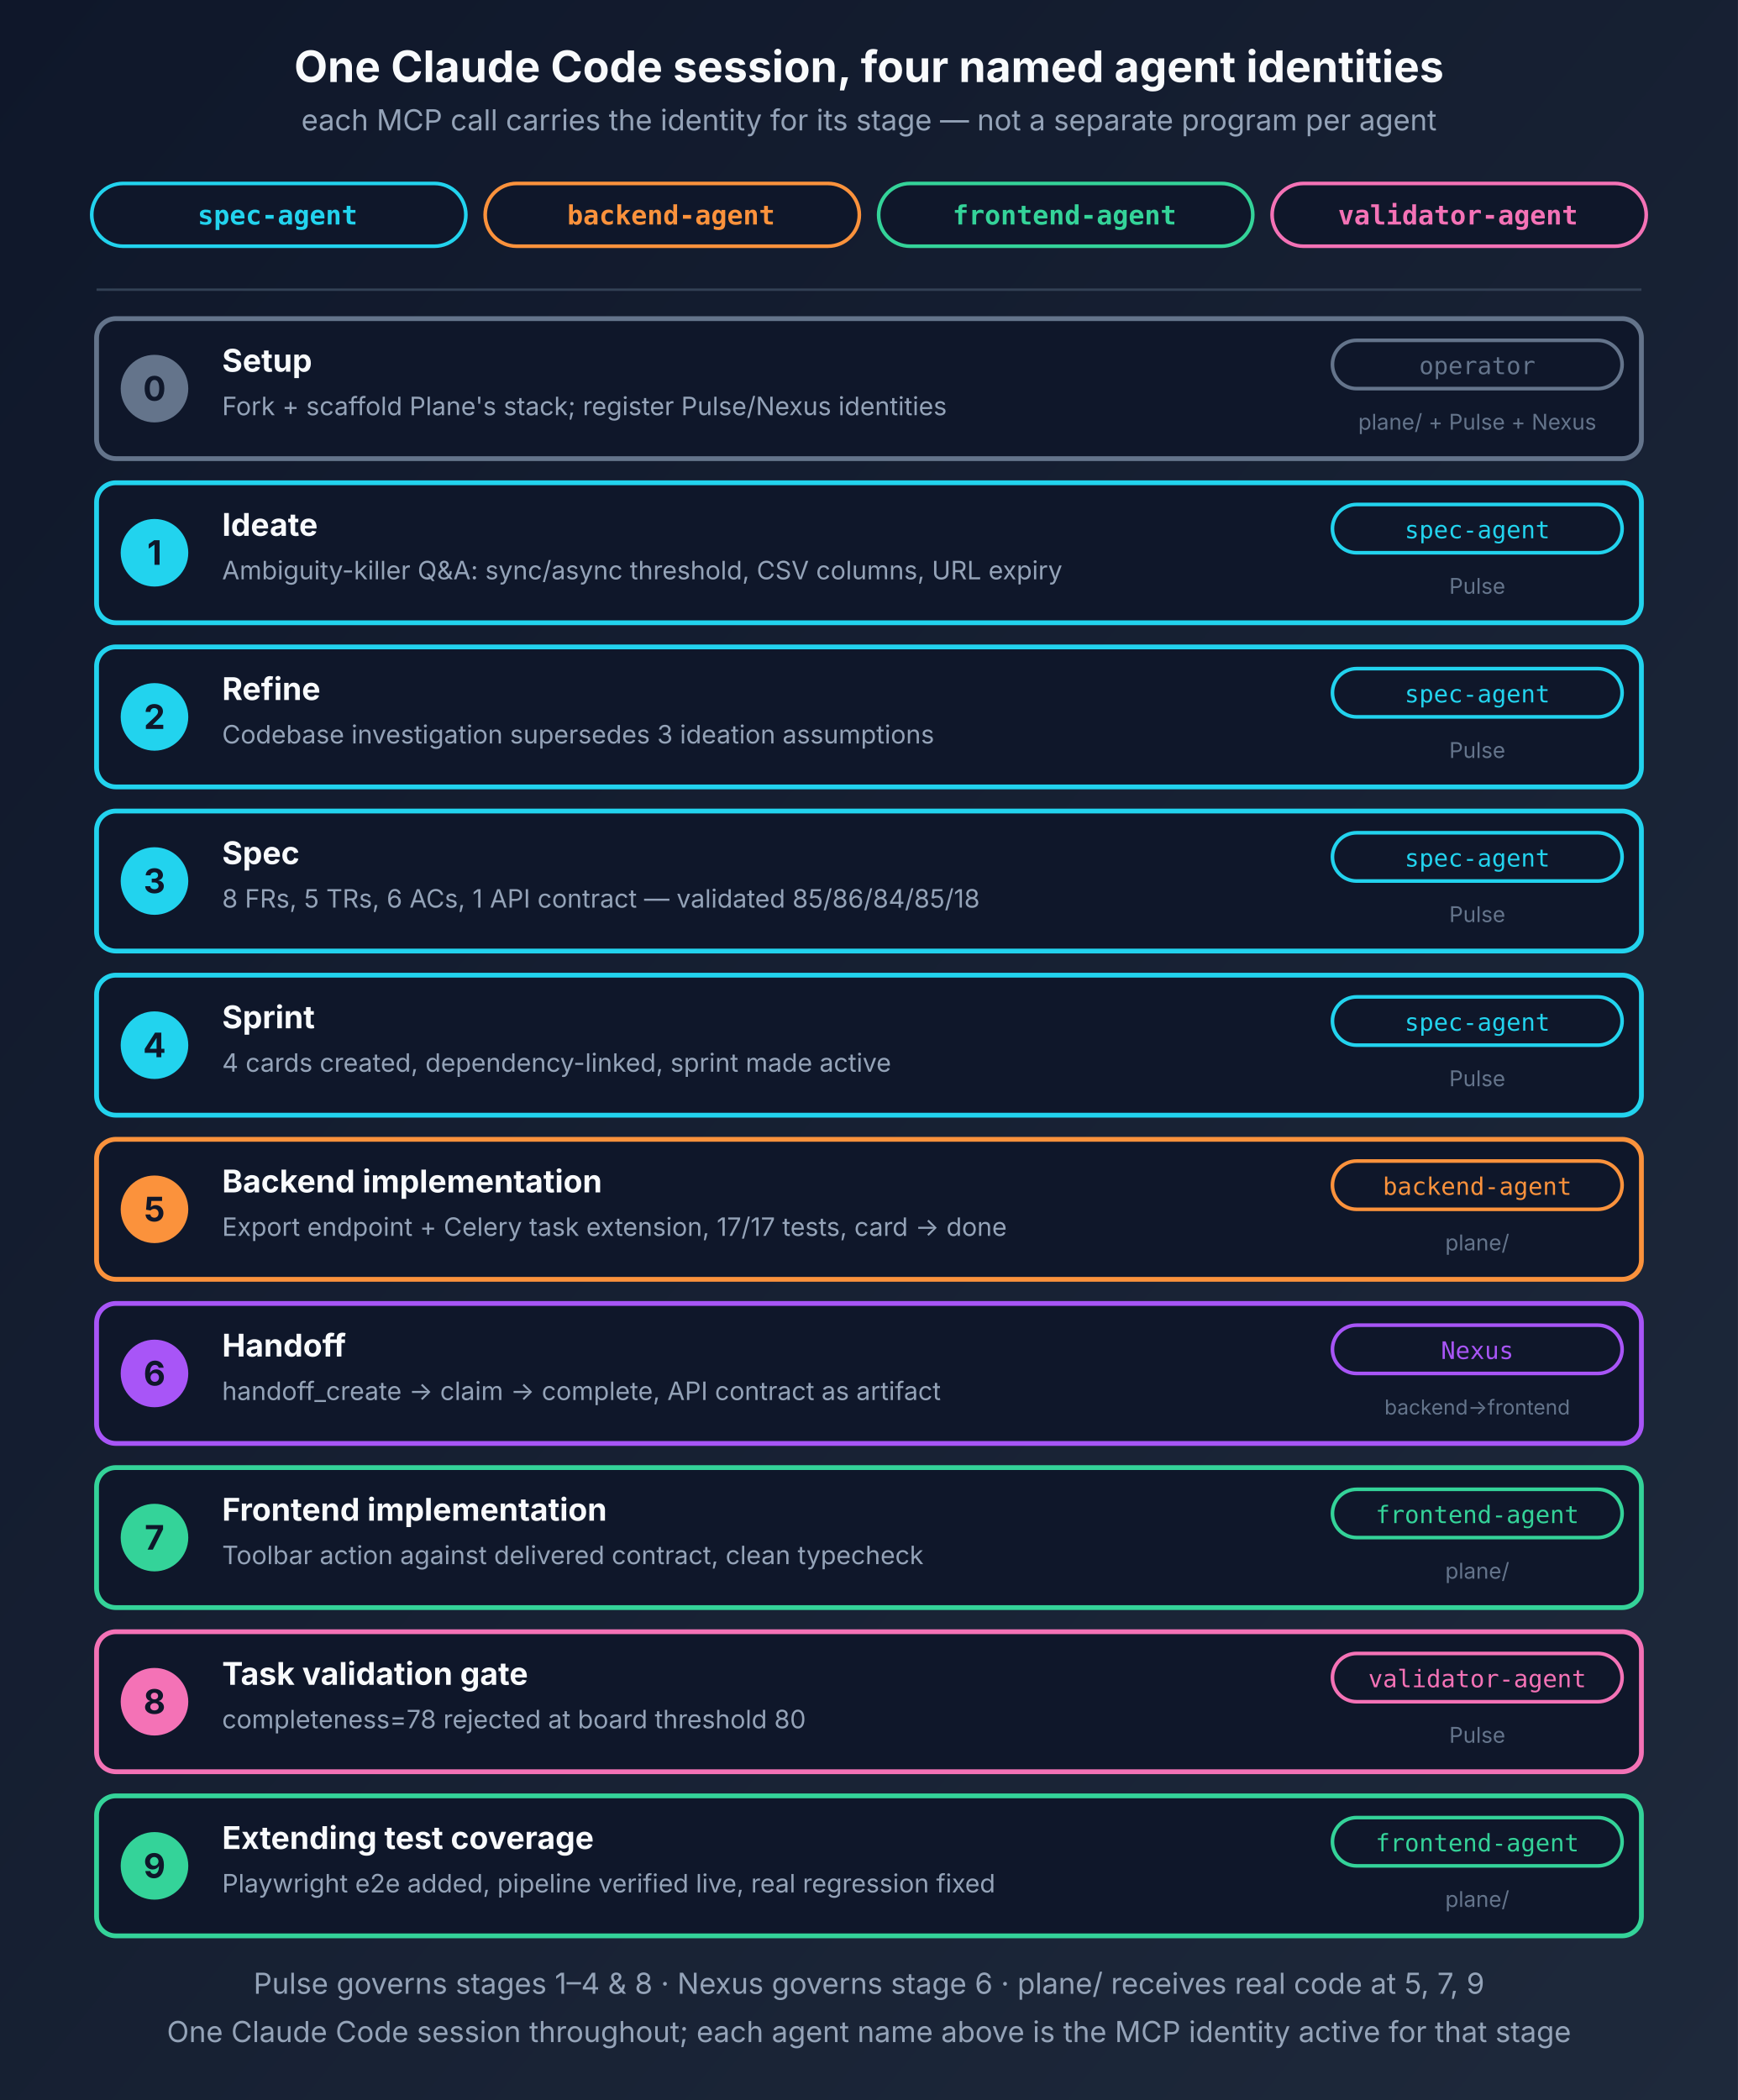
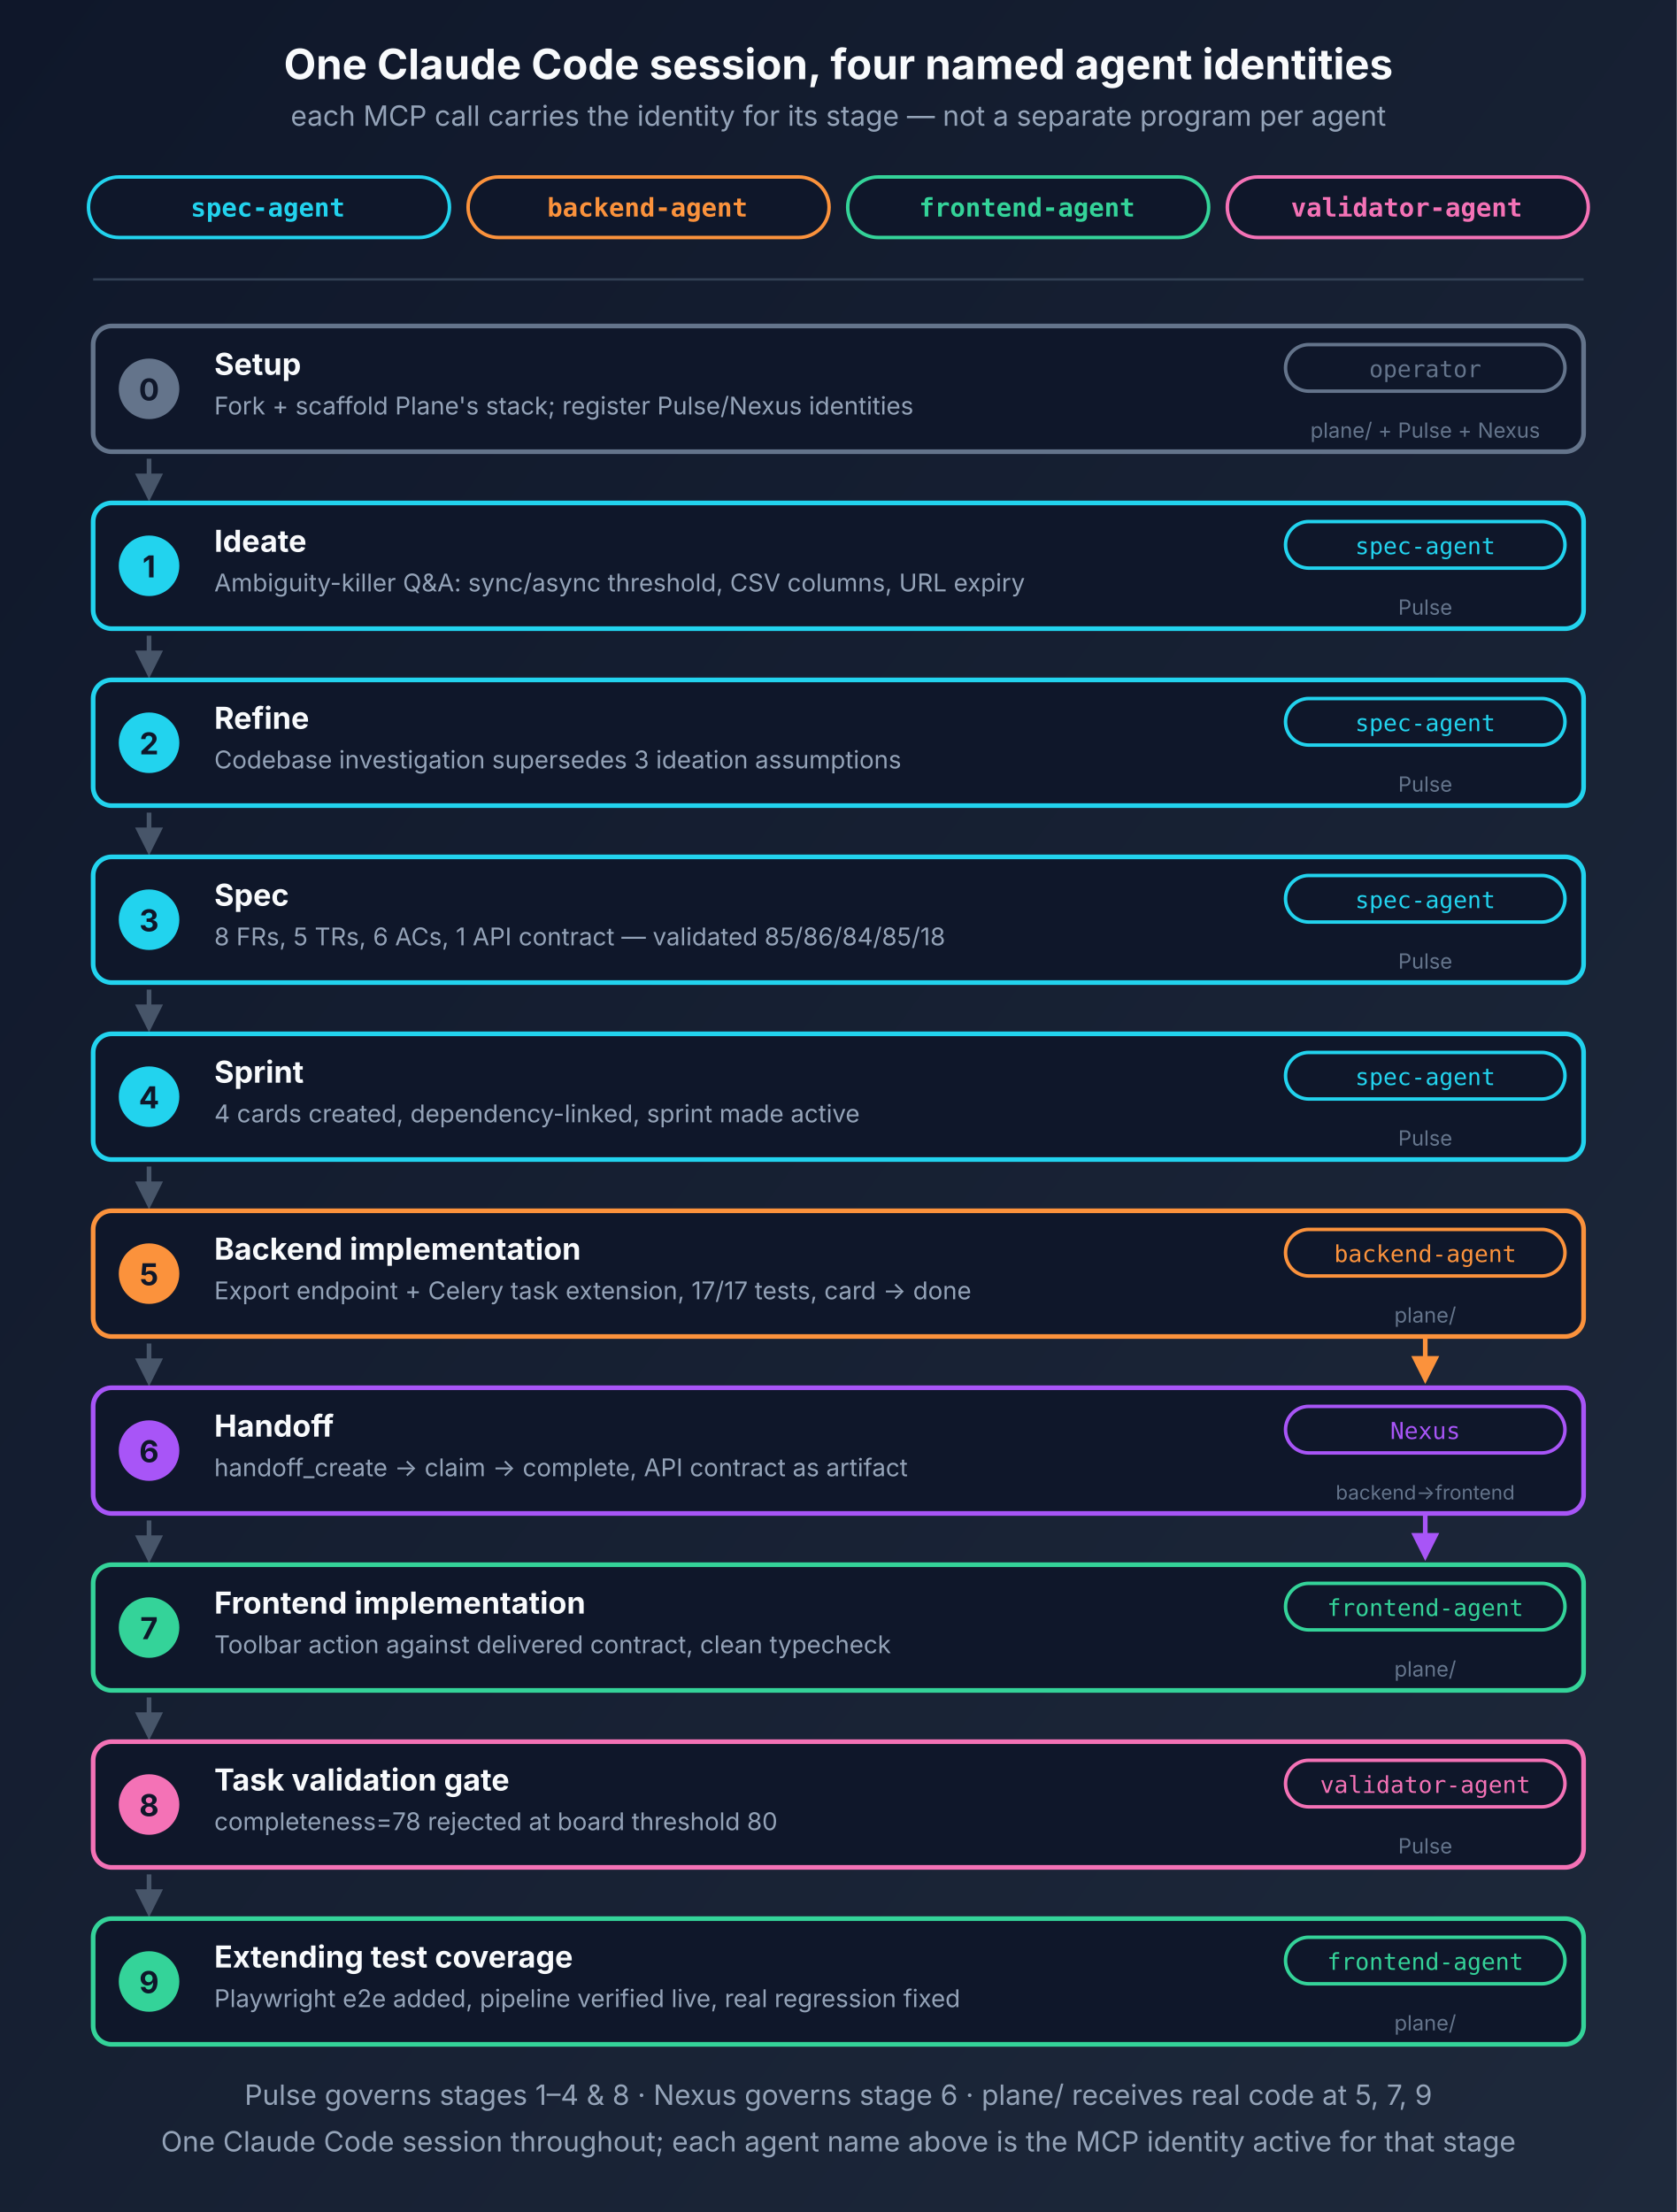
- <svg xmlns="http://www.w3.org/2000/svg" width="720" height="870" viewBox="0 0 720 870">
+ <svg xmlns="http://www.w3.org/2000/svg" width="720" height="950" viewBox="0 0 720 950">
  <defs>
    <linearGradient id="bg" x1="0" y1="0" x2="1" y2="1">
      <stop offset="0%" stop-color="#0f172a" />
      <stop offset="100%" stop-color="#1e293b" />
    </linearGradient>
+     <marker id="arrow-gray" viewBox="0 0 10 10" refX="8" refY="5" markerWidth="6" markerHeight="6" orient="auto-start-reverse">
+       <path d="M0 0 L10 5 L0 10 z" fill="#475569" />
+     </marker>
+     <marker id="arrow-orange" viewBox="0 0 10 10" refX="8" refY="5" markerWidth="6" markerHeight="6" orient="auto-start-reverse">
+       <path d="M0 0 L10 5 L0 10 z" fill="#fb923c" />
+     </marker>
+     <marker id="arrow-purple" viewBox="0 0 10 10" refX="8" refY="5" markerWidth="6" markerHeight="6" orient="auto-start-reverse">
+       <path d="M0 0 L10 5 L0 10 z" fill="#a855f7" />
+     </marker>
  </defs>
-   <rect width="720" height="870" fill="url(#bg)" />
+   <rect width="720" height="950" fill="url(#bg)" />
  <text x="360" y="34" text-anchor="middle" font-family="-apple-system,'Segoe UI',sans-serif" font-size="18" font-weight="700" fill="#f8fafc">One Claude Code session, four named agent identities</text>
  <text x="360" y="54" text-anchor="middle" font-family="-apple-system,'Segoe UI',sans-serif" font-size="12" fill="#94a3b8">each MCP call carries the identity for its stage — not a separate program per agent</text>
  <g font-family="'SF Mono','Menlo',monospace" font-size="11" font-weight="600">
    <rect x="38" y="76" width="155" height="26" rx="13" fill="#0f172a" stroke="#22d3ee" stroke-width="1.5" />
    <text x="115" y="93" text-anchor="middle" fill="#22d3ee">spec-agent</text>
    <rect x="201" y="76" width="155" height="26" rx="13" fill="#0f172a" stroke="#fb923c" stroke-width="1.5" />
    <text x="278" y="93" text-anchor="middle" fill="#fb923c">backend-agent</text>
    <rect x="364" y="76" width="155" height="26" rx="13" fill="#0f172a" stroke="#34d399" stroke-width="1.5" />
    <text x="441" y="93" text-anchor="middle" fill="#34d399">frontend-agent</text>
    <rect x="527" y="76" width="155" height="26" rx="13" fill="#0f172a" stroke="#f472b6" stroke-width="1.5" />
    <text x="604" y="93" text-anchor="middle" fill="#f472b6">validator-agent</text>
  </g>
  <line x1="40" y1="120" x2="680" y2="120" stroke="#334155" stroke-width="1" />
+   <g stroke="#475569" stroke-width="2" fill="none" marker-end="url(#arrow-gray)">
+     <line x1="64" y1="197" x2="64" y2="213" />
+     <line x1="64" y1="273" x2="64" y2="289" />
+     <line x1="64" y1="349" x2="64" y2="365" />
+     <line x1="64" y1="425" x2="64" y2="441" />
+     <line x1="64" y1="501" x2="64" y2="517" />
+     <line x1="64" y1="577" x2="64" y2="593" />
+     <line x1="64" y1="653" x2="64" y2="669" />
+     <line x1="64" y1="729" x2="64" y2="745" />
+     <line x1="64" y1="805" x2="64" y2="821" />
+   </g>
+   <g stroke-width="2" fill="none">
+     <line x1="612" y1="551" x2="612" y2="592" stroke="#fb923c" marker-end="url(#arrow-orange)" />
+     <line x1="612" y1="627" x2="612" y2="668" stroke="#a855f7" marker-end="url(#arrow-purple)" />
+   </g>
+   <text x="632" y="574" font-family="-apple-system,sans-serif" font-size="8.5" fill="#fb923c">hands off</text>
+   <text x="632" y="650" font-family="-apple-system,sans-serif" font-size="8.5" fill="#a855f7">delivers to</text>
  <g>
-     <rect x="40" y="132" width="640" height="58" rx="8" fill="#0f172a" stroke="#64748b" stroke-width="2" />
-     <circle cx="64" cy="161" r="14" fill="#64748b" />
-     <text x="64" y="166" text-anchor="middle" font-family="-apple-system,sans-serif" font-size="14" font-weight="700" fill="#0f172a">0</text>
-     <text x="92" y="154" font-family="-apple-system,'Segoe UI',sans-serif" font-size="13" font-weight="700" fill="#f8fafc">Setup</text>
-     <text x="92" y="172" font-family="-apple-system,'Segoe UI',sans-serif" font-size="10.5" fill="#94a3b8">Fork + scaffold Plane's stack; register Pulse/Nexus identities</text>
-     <rect x="552" y="141" width="120" height="20" rx="10" fill="#0f172a" stroke="#64748b" stroke-width="1.5" />
-     <text x="612" y="155" text-anchor="middle" font-family="'SF Mono',monospace" font-size="10" fill="#64748b">operator</text>
-     <text x="612" y="178" text-anchor="middle" font-family="-apple-system,sans-serif" font-size="9" fill="#64748b">plane/ + Pulse + Nexus</text>
+     <rect x="40" y="140" width="640" height="54" rx="8" fill="#0f172a" stroke="#64748b" stroke-width="2" />
+     <circle cx="64" cy="167" r="13" fill="#64748b" />
+     <text x="64" y="172" text-anchor="middle" font-family="-apple-system,sans-serif" font-size="13" font-weight="700" fill="#0f172a">0</text>
+     <text x="92" y="161" font-family="-apple-system,'Segoe UI',sans-serif" font-size="13" font-weight="700" fill="#f8fafc">Setup</text>
+     <text x="92" y="178" font-family="-apple-system,'Segoe UI',sans-serif" font-size="10.5" fill="#94a3b8">Fork + scaffold Plane's stack; register Pulse/Nexus identities</text>
+     <rect x="552" y="148" width="120" height="20" rx="10" fill="#0f172a" stroke="#64748b" stroke-width="1.5" />
+     <text x="612" y="162" text-anchor="middle" font-family="'SF Mono',monospace" font-size="10" fill="#64748b">operator</text>
+     <text x="612" y="188" text-anchor="middle" font-family="-apple-system,sans-serif" font-size="9" fill="#64748b">plane/ + Pulse + Nexus</text>
  </g>
  <g>
-     <rect x="40" y="200" width="640" height="58" rx="8" fill="#0f172a" stroke="#22d3ee" stroke-width="2" />
-     <circle cx="64" cy="229" r="14" fill="#22d3ee" />
-     <text x="64" y="234" text-anchor="middle" font-family="-apple-system,sans-serif" font-size="14" font-weight="700" fill="#0f172a">1</text>
-     <text x="92" y="222" font-family="-apple-system,'Segoe UI',sans-serif" font-size="13" font-weight="700" fill="#f8fafc">Ideate</text>
-     <text x="92" y="240" font-family="-apple-system,'Segoe UI',sans-serif" font-size="10.5" fill="#94a3b8">Ambiguity-killer Q&amp;A: sync/async threshold, CSV columns, URL expiry</text>
-     <rect x="552" y="209" width="120" height="20" rx="10" fill="#0f172a" stroke="#22d3ee" stroke-width="1.5" />
-     <text x="612" y="223" text-anchor="middle" font-family="'SF Mono',monospace" font-size="10" fill="#22d3ee">spec-agent</text>
-     <text x="612" y="246" text-anchor="middle" font-family="-apple-system,sans-serif" font-size="9" fill="#64748b">Pulse</text>
+     <rect x="40" y="216" width="640" height="54" rx="8" fill="#0f172a" stroke="#22d3ee" stroke-width="2" />
+     <circle cx="64" cy="243" r="13" fill="#22d3ee" />
+     <text x="64" y="248" text-anchor="middle" font-family="-apple-system,sans-serif" font-size="13" font-weight="700" fill="#0f172a">1</text>
+     <text x="92" y="237" font-family="-apple-system,'Segoe UI',sans-serif" font-size="13" font-weight="700" fill="#f8fafc">Ideate</text>
+     <text x="92" y="254" font-family="-apple-system,'Segoe UI',sans-serif" font-size="10.5" fill="#94a3b8">Ambiguity-killer Q&amp;A: sync/async threshold, CSV columns, URL expiry</text>
+     <rect x="552" y="224" width="120" height="20" rx="10" fill="#0f172a" stroke="#22d3ee" stroke-width="1.5" />
+     <text x="612" y="238" text-anchor="middle" font-family="'SF Mono',monospace" font-size="10" fill="#22d3ee">spec-agent</text>
+     <text x="612" y="264" text-anchor="middle" font-family="-apple-system,sans-serif" font-size="9" fill="#64748b">Pulse</text>
  </g>
  <g>
-     <rect x="40" y="268" width="640" height="58" rx="8" fill="#0f172a" stroke="#22d3ee" stroke-width="2" />
-     <circle cx="64" cy="297" r="14" fill="#22d3ee" />
-     <text x="64" y="302" text-anchor="middle" font-family="-apple-system,sans-serif" font-size="14" font-weight="700" fill="#0f172a">2</text>
-     <text x="92" y="290" font-family="-apple-system,'Segoe UI',sans-serif" font-size="13" font-weight="700" fill="#f8fafc">Refine</text>
-     <text x="92" y="308" font-family="-apple-system,'Segoe UI',sans-serif" font-size="10.5" fill="#94a3b8">Codebase investigation supersedes 3 ideation assumptions</text>
-     <rect x="552" y="277" width="120" height="20" rx="10" fill="#0f172a" stroke="#22d3ee" stroke-width="1.5" />
-     <text x="612" y="291" text-anchor="middle" font-family="'SF Mono',monospace" font-size="10" fill="#22d3ee">spec-agent</text>
-     <text x="612" y="314" text-anchor="middle" font-family="-apple-system,sans-serif" font-size="9" fill="#64748b">Pulse</text>
+     <rect x="40" y="292" width="640" height="54" rx="8" fill="#0f172a" stroke="#22d3ee" stroke-width="2" />
+     <circle cx="64" cy="319" r="13" fill="#22d3ee" />
+     <text x="64" y="324" text-anchor="middle" font-family="-apple-system,sans-serif" font-size="13" font-weight="700" fill="#0f172a">2</text>
+     <text x="92" y="313" font-family="-apple-system,'Segoe UI',sans-serif" font-size="13" font-weight="700" fill="#f8fafc">Refine</text>
+     <text x="92" y="330" font-family="-apple-system,'Segoe UI',sans-serif" font-size="10.5" fill="#94a3b8">Codebase investigation supersedes 3 ideation assumptions</text>
+     <rect x="552" y="300" width="120" height="20" rx="10" fill="#0f172a" stroke="#22d3ee" stroke-width="1.5" />
+     <text x="612" y="314" text-anchor="middle" font-family="'SF Mono',monospace" font-size="10" fill="#22d3ee">spec-agent</text>
+     <text x="612" y="340" text-anchor="middle" font-family="-apple-system,sans-serif" font-size="9" fill="#64748b">Pulse</text>
  </g>
  <g>
-     <rect x="40" y="336" width="640" height="58" rx="8" fill="#0f172a" stroke="#22d3ee" stroke-width="2" />
-     <circle cx="64" cy="365" r="14" fill="#22d3ee" />
-     <text x="64" y="370" text-anchor="middle" font-family="-apple-system,sans-serif" font-size="14" font-weight="700" fill="#0f172a">3</text>
-     <text x="92" y="358" font-family="-apple-system,'Segoe UI',sans-serif" font-size="13" font-weight="700" fill="#f8fafc">Spec</text>
-     <text x="92" y="376" font-family="-apple-system,'Segoe UI',sans-serif" font-size="10.5" fill="#94a3b8">8 FRs, 5 TRs, 6 ACs, 1 API contract — validated 85/86/84/85/18</text>
-     <rect x="552" y="345" width="120" height="20" rx="10" fill="#0f172a" stroke="#22d3ee" stroke-width="1.5" />
-     <text x="612" y="359" text-anchor="middle" font-family="'SF Mono',monospace" font-size="10" fill="#22d3ee">spec-agent</text>
-     <text x="612" y="382" text-anchor="middle" font-family="-apple-system,sans-serif" font-size="9" fill="#64748b">Pulse</text>
+     <rect x="40" y="368" width="640" height="54" rx="8" fill="#0f172a" stroke="#22d3ee" stroke-width="2" />
+     <circle cx="64" cy="395" r="13" fill="#22d3ee" />
+     <text x="64" y="400" text-anchor="middle" font-family="-apple-system,sans-serif" font-size="13" font-weight="700" fill="#0f172a">3</text>
+     <text x="92" y="389" font-family="-apple-system,'Segoe UI',sans-serif" font-size="13" font-weight="700" fill="#f8fafc">Spec</text>
+     <text x="92" y="406" font-family="-apple-system,'Segoe UI',sans-serif" font-size="10.5" fill="#94a3b8">8 FRs, 5 TRs, 6 ACs, 1 API contract — validated 85/86/84/85/18</text>
+     <rect x="552" y="376" width="120" height="20" rx="10" fill="#0f172a" stroke="#22d3ee" stroke-width="1.5" />
+     <text x="612" y="390" text-anchor="middle" font-family="'SF Mono',monospace" font-size="10" fill="#22d3ee">spec-agent</text>
+     <text x="612" y="416" text-anchor="middle" font-family="-apple-system,sans-serif" font-size="9" fill="#64748b">Pulse</text>
  </g>
  <g>
-     <rect x="40" y="404" width="640" height="58" rx="8" fill="#0f172a" stroke="#22d3ee" stroke-width="2" />
-     <circle cx="64" cy="433" r="14" fill="#22d3ee" />
-     <text x="64" y="438" text-anchor="middle" font-family="-apple-system,sans-serif" font-size="14" font-weight="700" fill="#0f172a">4</text>
-     <text x="92" y="426" font-family="-apple-system,'Segoe UI',sans-serif" font-size="13" font-weight="700" fill="#f8fafc">Sprint</text>
-     <text x="92" y="444" font-family="-apple-system,'Segoe UI',sans-serif" font-size="10.5" fill="#94a3b8">4 cards created, dependency-linked, sprint made active</text>
-     <rect x="552" y="413" width="120" height="20" rx="10" fill="#0f172a" stroke="#22d3ee" stroke-width="1.5" />
-     <text x="612" y="427" text-anchor="middle" font-family="'SF Mono',monospace" font-size="10" fill="#22d3ee">spec-agent</text>
-     <text x="612" y="450" text-anchor="middle" font-family="-apple-system,sans-serif" font-size="9" fill="#64748b">Pulse</text>
+     <rect x="40" y="444" width="640" height="54" rx="8" fill="#0f172a" stroke="#22d3ee" stroke-width="2" />
+     <circle cx="64" cy="471" r="13" fill="#22d3ee" />
+     <text x="64" y="476" text-anchor="middle" font-family="-apple-system,sans-serif" font-size="13" font-weight="700" fill="#0f172a">4</text>
+     <text x="92" y="465" font-family="-apple-system,'Segoe UI',sans-serif" font-size="13" font-weight="700" fill="#f8fafc">Sprint</text>
+     <text x="92" y="482" font-family="-apple-system,'Segoe UI',sans-serif" font-size="10.5" fill="#94a3b8">4 cards created, dependency-linked, sprint made active</text>
+     <rect x="552" y="452" width="120" height="20" rx="10" fill="#0f172a" stroke="#22d3ee" stroke-width="1.5" />
+     <text x="612" y="466" text-anchor="middle" font-family="'SF Mono',monospace" font-size="10" fill="#22d3ee">spec-agent</text>
+     <text x="612" y="492" text-anchor="middle" font-family="-apple-system,sans-serif" font-size="9" fill="#64748b">Pulse</text>
  </g>
  <g>
-     <rect x="40" y="472" width="640" height="58" rx="8" fill="#0f172a" stroke="#fb923c" stroke-width="2" />
-     <circle cx="64" cy="501" r="14" fill="#fb923c" />
-     <text x="64" y="506" text-anchor="middle" font-family="-apple-system,sans-serif" font-size="14" font-weight="700" fill="#0f172a">5</text>
-     <text x="92" y="494" font-family="-apple-system,'Segoe UI',sans-serif" font-size="13" font-weight="700" fill="#f8fafc">Backend implementation</text>
-     <text x="92" y="512" font-family="-apple-system,'Segoe UI',sans-serif" font-size="10.5" fill="#94a3b8">Export endpoint + Celery task extension, 17/17 tests, card → done</text>
-     <rect x="552" y="481" width="120" height="20" rx="10" fill="#0f172a" stroke="#fb923c" stroke-width="1.5" />
-     <text x="612" y="495" text-anchor="middle" font-family="'SF Mono',monospace" font-size="10" fill="#fb923c">backend-agent</text>
-     <text x="612" y="518" text-anchor="middle" font-family="-apple-system,sans-serif" font-size="9" fill="#64748b">plane/</text>
+     <rect x="40" y="520" width="640" height="54" rx="8" fill="#0f172a" stroke="#fb923c" stroke-width="2" />
+     <circle cx="64" cy="547" r="13" fill="#fb923c" />
+     <text x="64" y="552" text-anchor="middle" font-family="-apple-system,sans-serif" font-size="13" font-weight="700" fill="#0f172a">5</text>
+     <text x="92" y="541" font-family="-apple-system,'Segoe UI',sans-serif" font-size="13" font-weight="700" fill="#f8fafc">Backend implementation</text>
+     <text x="92" y="558" font-family="-apple-system,'Segoe UI',sans-serif" font-size="10.5" fill="#94a3b8">Export endpoint + Celery task extension, 17/17 tests, card → done</text>
+     <rect x="552" y="528" width="120" height="20" rx="10" fill="#0f172a" stroke="#fb923c" stroke-width="1.5" />
+     <text x="612" y="542" text-anchor="middle" font-family="'SF Mono',monospace" font-size="10" fill="#fb923c">backend-agent</text>
+     <text x="612" y="568" text-anchor="middle" font-family="-apple-system,sans-serif" font-size="9" fill="#64748b">plane/</text>
  </g>
  <g>
-     <rect x="40" y="540" width="640" height="58" rx="8" fill="#0f172a" stroke="#a855f7" stroke-width="2" />
-     <circle cx="64" cy="569" r="14" fill="#a855f7" />
-     <text x="64" y="574" text-anchor="middle" font-family="-apple-system,sans-serif" font-size="14" font-weight="700" fill="#0f172a">6</text>
-     <text x="92" y="562" font-family="-apple-system,'Segoe UI',sans-serif" font-size="13" font-weight="700" fill="#f8fafc">Handoff</text>
-     <text x="92" y="580" font-family="-apple-system,'Segoe UI',sans-serif" font-size="10.5" fill="#94a3b8">handoff_create → claim → complete, API contract as artifact</text>
-     <rect x="552" y="549" width="120" height="20" rx="10" fill="#0f172a" stroke="#a855f7" stroke-width="1.5" />
-     <text x="612" y="563" text-anchor="middle" font-family="'SF Mono',monospace" font-size="10" fill="#a855f7">Nexus</text>
-     <text x="612" y="586" text-anchor="middle" font-family="-apple-system,sans-serif" font-size="8.5" fill="#64748b">backend→frontend</text>
+     <rect x="40" y="596" width="640" height="54" rx="8" fill="#0f172a" stroke="#a855f7" stroke-width="2" />
+     <circle cx="64" cy="623" r="13" fill="#a855f7" />
+     <text x="64" y="628" text-anchor="middle" font-family="-apple-system,sans-serif" font-size="13" font-weight="700" fill="#0f172a">6</text>
+     <text x="92" y="617" font-family="-apple-system,'Segoe UI',sans-serif" font-size="13" font-weight="700" fill="#f8fafc">Handoff</text>
+     <text x="92" y="634" font-family="-apple-system,'Segoe UI',sans-serif" font-size="10.5" fill="#94a3b8">handoff_create → claim → complete, API contract as artifact</text>
+     <rect x="552" y="604" width="120" height="20" rx="10" fill="#0f172a" stroke="#a855f7" stroke-width="1.5" />
+     <text x="612" y="618" text-anchor="middle" font-family="'SF Mono',monospace" font-size="10" fill="#a855f7">Nexus</text>
+     <text x="612" y="644" text-anchor="middle" font-family="-apple-system,sans-serif" font-size="8.5" fill="#64748b">backend→frontend</text>
  </g>
  <g>
-     <rect x="40" y="608" width="640" height="58" rx="8" fill="#0f172a" stroke="#34d399" stroke-width="2" />
-     <circle cx="64" cy="637" r="14" fill="#34d399" />
-     <text x="64" y="642" text-anchor="middle" font-family="-apple-system,sans-serif" font-size="14" font-weight="700" fill="#0f172a">7</text>
-     <text x="92" y="630" font-family="-apple-system,'Segoe UI',sans-serif" font-size="13" font-weight="700" fill="#f8fafc">Frontend implementation</text>
-     <text x="92" y="648" font-family="-apple-system,'Segoe UI',sans-serif" font-size="10.5" fill="#94a3b8">Toolbar action against delivered contract, clean typecheck</text>
-     <rect x="552" y="617" width="120" height="20" rx="10" fill="#0f172a" stroke="#34d399" stroke-width="1.5" />
-     <text x="612" y="631" text-anchor="middle" font-family="'SF Mono',monospace" font-size="10" fill="#34d399">frontend-agent</text>
-     <text x="612" y="654" text-anchor="middle" font-family="-apple-system,sans-serif" font-size="9" fill="#64748b">plane/</text>
+     <rect x="40" y="672" width="640" height="54" rx="8" fill="#0f172a" stroke="#34d399" stroke-width="2" />
+     <circle cx="64" cy="699" r="13" fill="#34d399" />
+     <text x="64" y="704" text-anchor="middle" font-family="-apple-system,sans-serif" font-size="13" font-weight="700" fill="#0f172a">7</text>
+     <text x="92" y="693" font-family="-apple-system,'Segoe UI',sans-serif" font-size="13" font-weight="700" fill="#f8fafc">Frontend implementation</text>
+     <text x="92" y="710" font-family="-apple-system,'Segoe UI',sans-serif" font-size="10.5" fill="#94a3b8">Toolbar action against delivered contract, clean typecheck</text>
+     <rect x="552" y="680" width="120" height="20" rx="10" fill="#0f172a" stroke="#34d399" stroke-width="1.5" />
+     <text x="612" y="694" text-anchor="middle" font-family="'SF Mono',monospace" font-size="10" fill="#34d399">frontend-agent</text>
+     <text x="612" y="720" text-anchor="middle" font-family="-apple-system,sans-serif" font-size="9" fill="#64748b">plane/</text>
  </g>
  <g>
-     <rect x="40" y="676" width="640" height="58" rx="8" fill="#0f172a" stroke="#f472b6" stroke-width="2" />
-     <circle cx="64" cy="705" r="14" fill="#f472b6" />
-     <text x="64" y="710" text-anchor="middle" font-family="-apple-system,sans-serif" font-size="14" font-weight="700" fill="#0f172a">8</text>
-     <text x="92" y="698" font-family="-apple-system,'Segoe UI',sans-serif" font-size="13" font-weight="700" fill="#f8fafc">Task validation gate</text>
-     <text x="92" y="716" font-family="-apple-system,'Segoe UI',sans-serif" font-size="10.5" fill="#94a3b8">completeness=78 rejected at board threshold 80</text>
-     <rect x="552" y="685" width="120" height="20" rx="10" fill="#0f172a" stroke="#f472b6" stroke-width="1.5" />
-     <text x="612" y="699" text-anchor="middle" font-family="'SF Mono',monospace" font-size="10" fill="#f472b6">validator-agent</text>
-     <text x="612" y="722" text-anchor="middle" font-family="-apple-system,sans-serif" font-size="9" fill="#64748b">Pulse</text>
+     <rect x="40" y="748" width="640" height="54" rx="8" fill="#0f172a" stroke="#f472b6" stroke-width="2" />
+     <circle cx="64" cy="775" r="13" fill="#f472b6" />
+     <text x="64" y="780" text-anchor="middle" font-family="-apple-system,sans-serif" font-size="13" font-weight="700" fill="#0f172a">8</text>
+     <text x="92" y="769" font-family="-apple-system,'Segoe UI',sans-serif" font-size="13" font-weight="700" fill="#f8fafc">Task validation gate</text>
+     <text x="92" y="786" font-family="-apple-system,'Segoe UI',sans-serif" font-size="10.5" fill="#94a3b8">completeness=78 rejected at board threshold 80</text>
+     <rect x="552" y="756" width="120" height="20" rx="10" fill="#0f172a" stroke="#f472b6" stroke-width="1.5" />
+     <text x="612" y="770" text-anchor="middle" font-family="'SF Mono',monospace" font-size="10" fill="#f472b6">validator-agent</text>
+     <text x="612" y="796" text-anchor="middle" font-family="-apple-system,sans-serif" font-size="9" fill="#64748b">Pulse</text>
  </g>
  <g>
-     <rect x="40" y="744" width="640" height="58" rx="8" fill="#0f172a" stroke="#34d399" stroke-width="2" />
-     <circle cx="64" cy="773" r="14" fill="#34d399" />
-     <text x="64" y="778" text-anchor="middle" font-family="-apple-system,sans-serif" font-size="14" font-weight="700" fill="#0f172a">9</text>
-     <text x="92" y="766" font-family="-apple-system,'Segoe UI',sans-serif" font-size="13" font-weight="700" fill="#f8fafc">Extending test coverage</text>
-     <text x="92" y="784" font-family="-apple-system,'Segoe UI',sans-serif" font-size="10.5" fill="#94a3b8">Playwright e2e added, pipeline verified live, real regression fixed</text>
-     <rect x="552" y="753" width="120" height="20" rx="10" fill="#0f172a" stroke="#34d399" stroke-width="1.5" />
-     <text x="612" y="767" text-anchor="middle" font-family="'SF Mono',monospace" font-size="10" fill="#34d399">frontend-agent</text>
-     <text x="612" y="790" text-anchor="middle" font-family="-apple-system,sans-serif" font-size="9" fill="#64748b">plane/</text>
+     <rect x="40" y="824" width="640" height="54" rx="8" fill="#0f172a" stroke="#34d399" stroke-width="2" />
+     <circle cx="64" cy="851" r="13" fill="#34d399" />
+     <text x="64" y="856" text-anchor="middle" font-family="-apple-system,sans-serif" font-size="13" font-weight="700" fill="#0f172a">9</text>
+     <text x="92" y="845" font-family="-apple-system,'Segoe UI',sans-serif" font-size="13" font-weight="700" fill="#f8fafc">Extending test coverage</text>
+     <text x="92" y="862" font-family="-apple-system,'Segoe UI',sans-serif" font-size="10.5" fill="#94a3b8">Playwright e2e added, pipeline verified live, real regression fixed</text>
+     <rect x="552" y="832" width="120" height="20" rx="10" fill="#0f172a" stroke="#34d399" stroke-width="1.5" />
+     <text x="612" y="846" text-anchor="middle" font-family="'SF Mono',monospace" font-size="10" fill="#34d399">frontend-agent</text>
+     <text x="612" y="872" text-anchor="middle" font-family="-apple-system,sans-serif" font-size="9" fill="#64748b">plane/</text>
  </g>
-   <text x="360" y="826" text-anchor="middle" font-family="-apple-system,'Segoe UI',sans-serif" font-size="12" fill="#94a3b8">Pulse governs stages 1–4 &amp; 8 · Nexus governs stage 6 · plane/ receives real code at 5, 7, 9</text>
-   <text x="360" y="846" text-anchor="middle" font-family="-apple-system,'Segoe UI',sans-serif" font-size="12" fill="#94a3b8">One Claude Code session throughout; each agent name above is the MCP identity active for that stage</text>
+   <text x="360" y="904" text-anchor="middle" font-family="-apple-system,'Segoe UI',sans-serif" font-size="12" fill="#94a3b8">Pulse governs stages 1–4 &amp; 8 · Nexus governs stage 6 · plane/ receives real code at 5, 7, 9</text>
+   <text x="360" y="924" text-anchor="middle" font-family="-apple-system,'Segoe UI',sans-serif" font-size="12" fill="#94a3b8">One Claude Code session throughout; each agent name above is the MCP identity active for that stage</text>
</svg>
